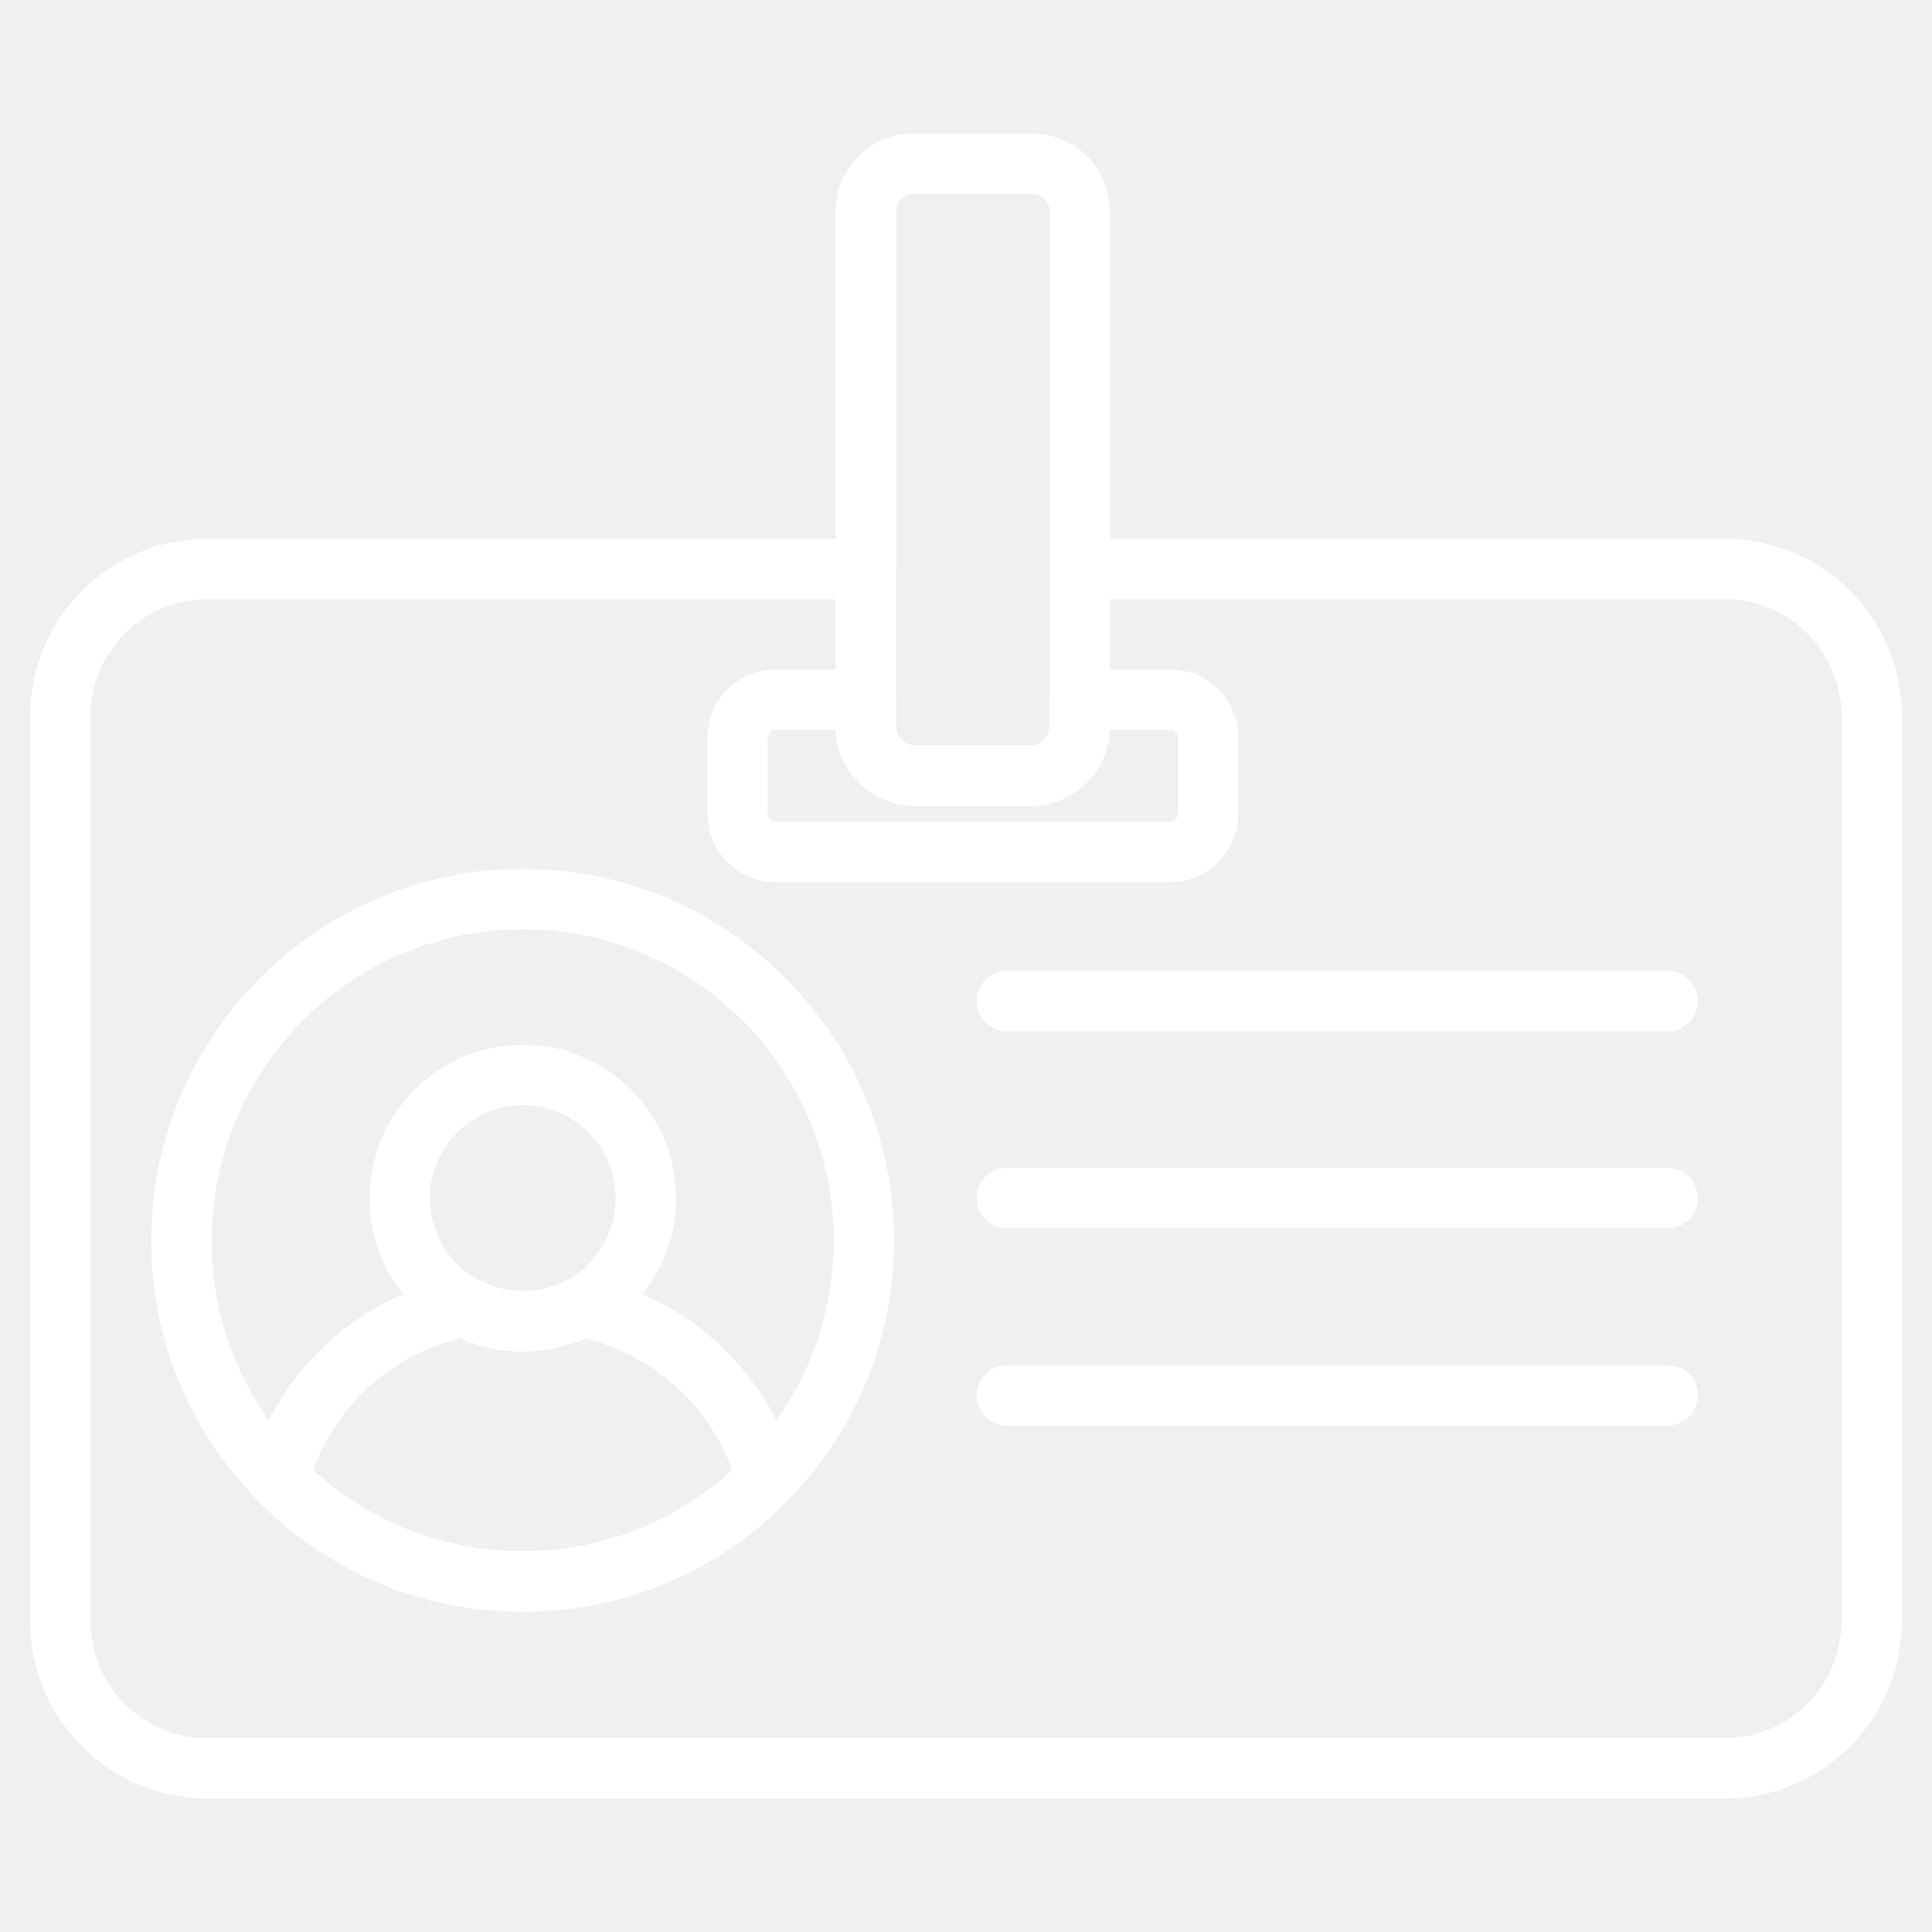
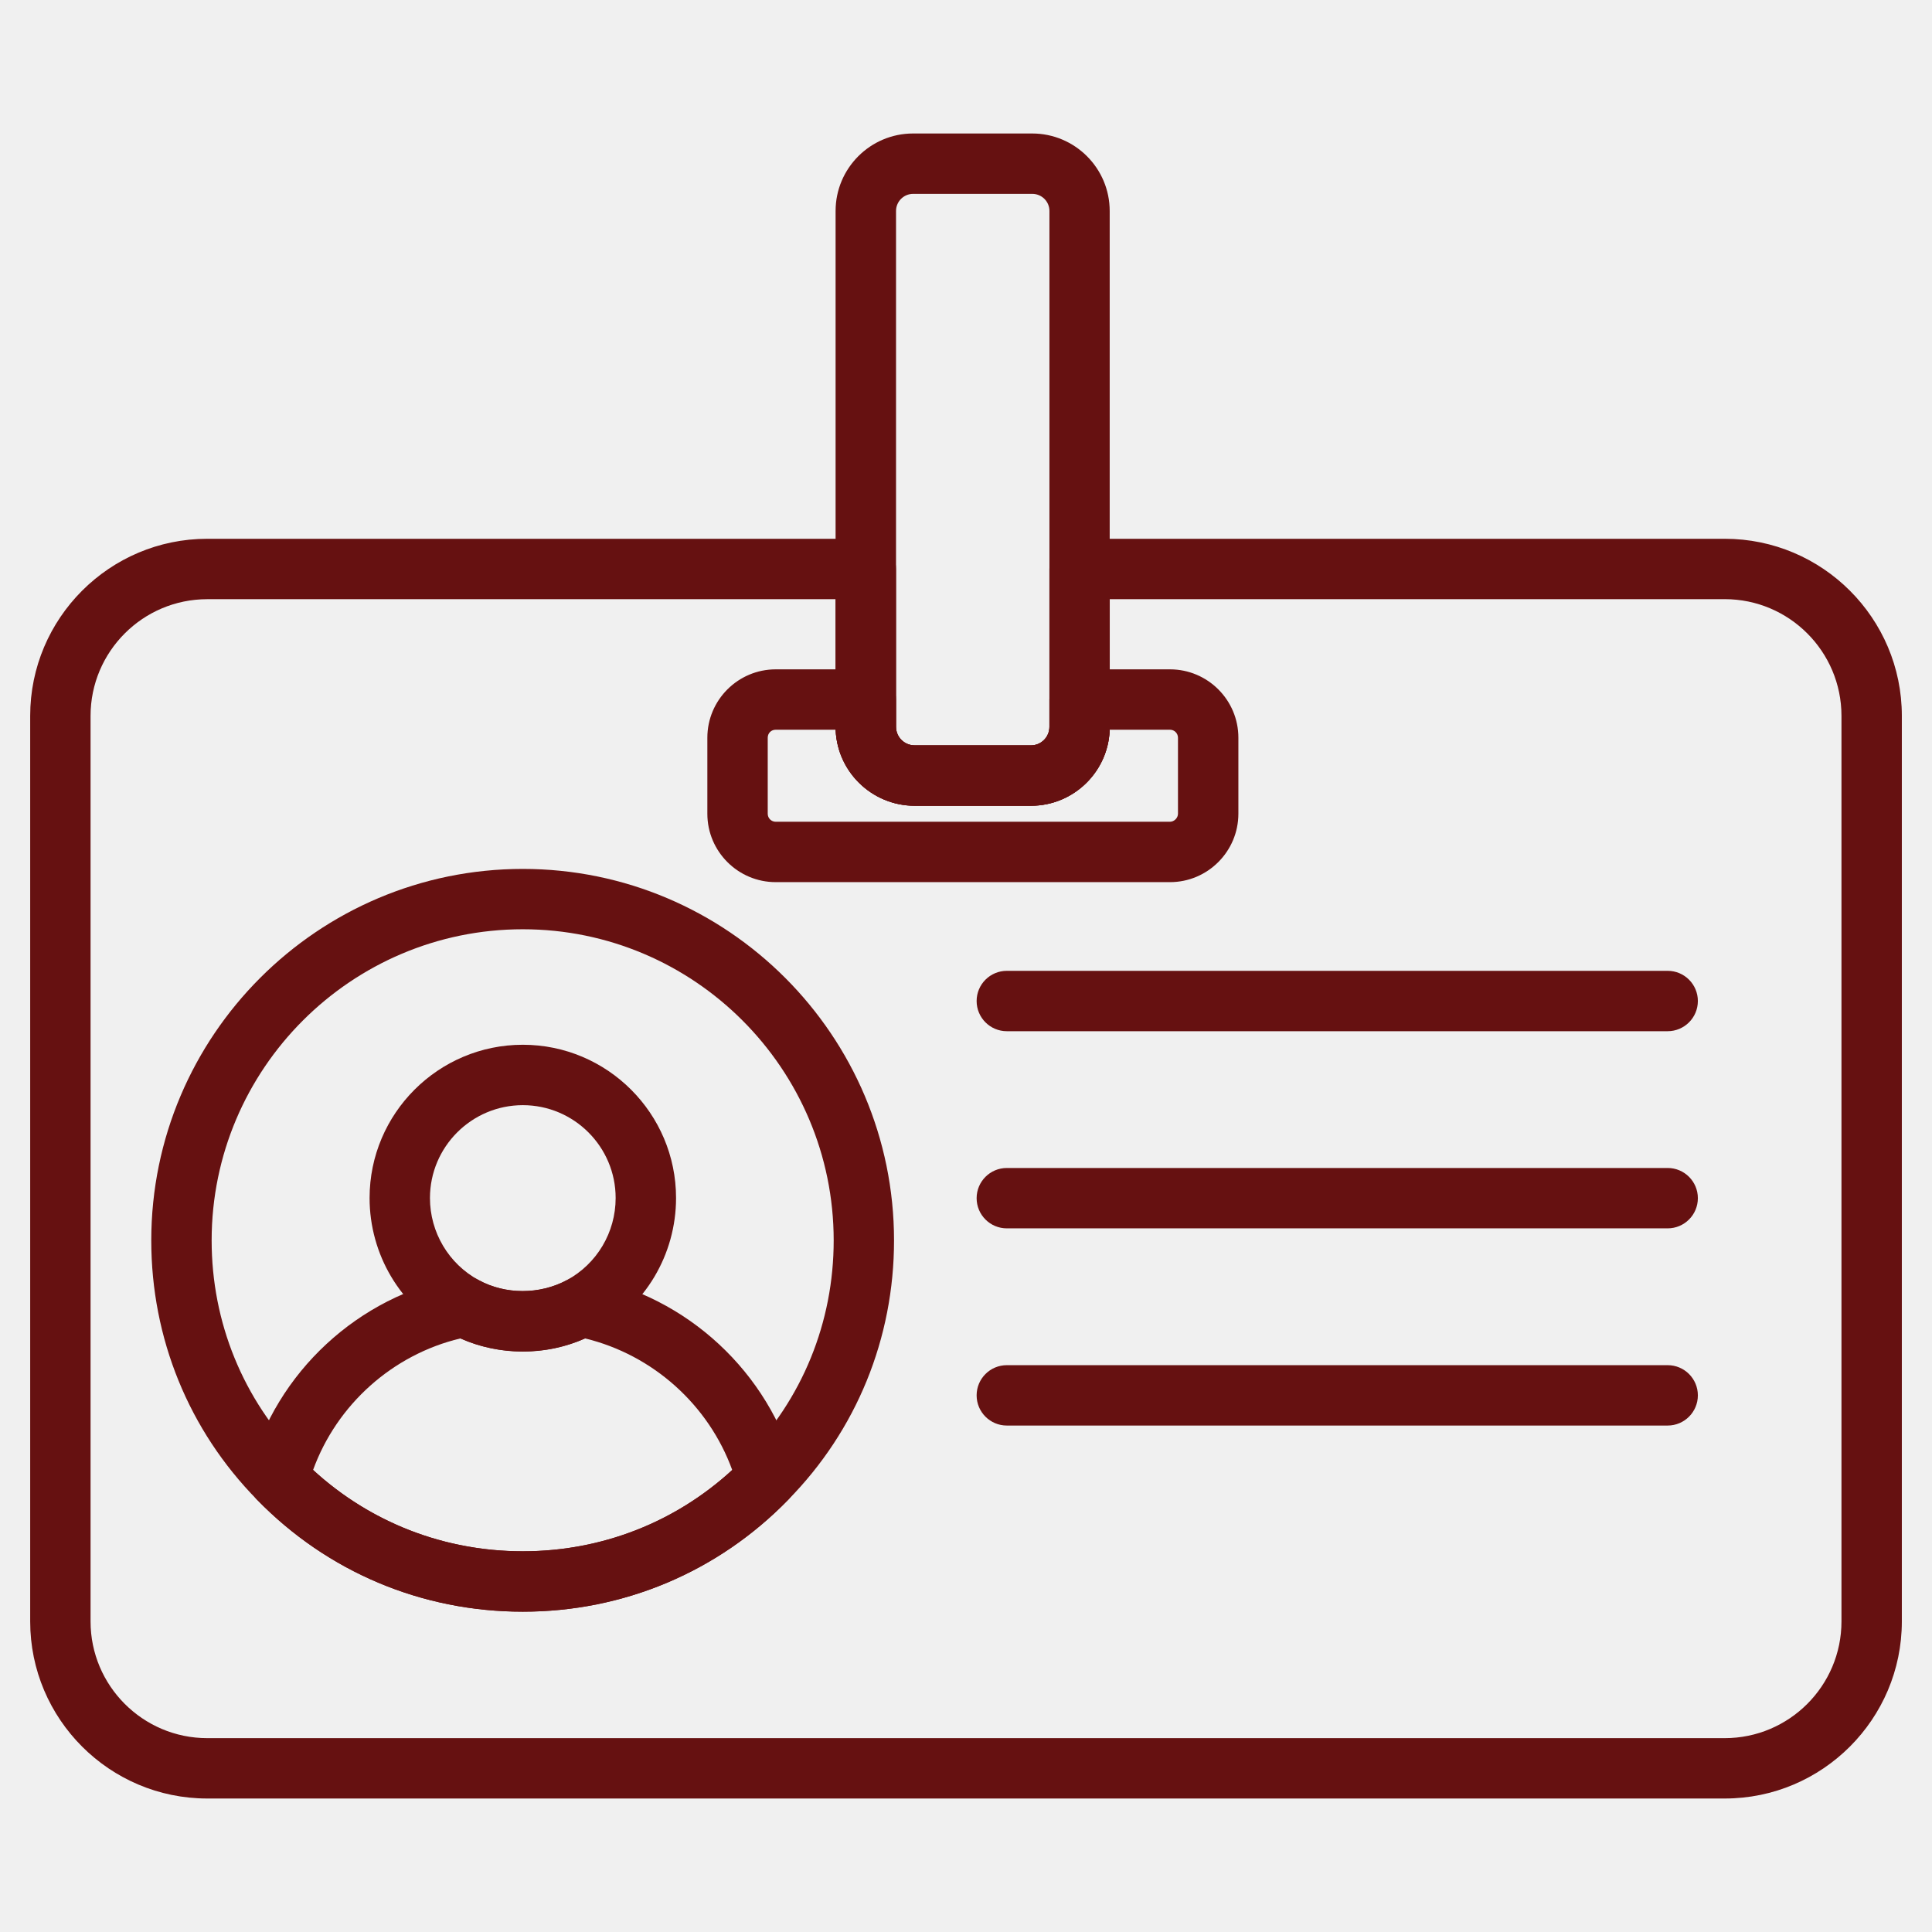
<svg xmlns="http://www.w3.org/2000/svg" version="1.1" width="512" height="512" x="0" y="0" viewBox="0 0 64 64" style="enable-background:new 0 0 512 512" xml:space="preserve" class="">
  <g>
    <g id="Layer_15">
      <g>
        <g>
-           <path d="m57.135 59.578h-50.27c-3.234 0-5.865-2.631-5.865-5.865v-30c0-3.234 2.631-5.865 5.865-5.865h21.816c.552 0 1 .448 1 1v5.232c0 .342.273.611.622.611h3.849c.337 0 .611-.274.611-.611v-5.232c0-.552.448-1 1-1h21.373c3.234 0 5.865 2.631 5.865 5.865v30c-.001 3.234-2.632 5.865-5.866 5.865zm-50.27-39.729c-2.131 0-3.865 1.734-3.865 3.864v30c0 2.131 1.734 3.865 3.865 3.865h50.271c2.131 0 3.865-1.734 3.865-3.865v-30c0-2.131-1.734-3.865-3.865-3.865h-20.374v4.232c0 1.439-1.171 2.611-2.611 2.611h-3.849c-1.445 0-2.622-1.171-2.622-2.611v-4.232h-20.815z" fill="#ffffff" data-original="#000000" class="" />
+           <path d="m57.135 59.578h-50.27c-3.234 0-5.865-2.631-5.865-5.865v-30c0-3.234 2.631-5.865 5.865-5.865h21.816c.552 0 1 .448 1 1v5.232c0 .342.273.611.622.611h3.849c.337 0 .611-.274.611-.611v-5.232c0-.552.448-1 1-1h21.373c3.234 0 5.865 2.631 5.865 5.865v30c-.001 3.234-2.632 5.865-5.866 5.865zm-50.27-39.729c-2.131 0-3.865 1.734-3.865 3.864v30c0 2.131 1.734 3.865 3.865 3.865h50.271c2.131 0 3.865-1.734 3.865-3.865v-30c0-2.131-1.734-3.865-3.865-3.865h-20.374v4.232c0 1.439-1.171 2.611-2.611 2.611h-3.849c-1.445 0-2.622-1.171-2.622-2.611v-4.232h-20.815z" fill="#661111" data-original="#000000" class="" />
        </g>
        <g>
-           <path d="m17.319 44.772c-.852 0-1.687-.211-2.415-.609-1.64-.89-2.661-2.606-2.661-4.478 0-2.799 2.277-5.076 5.076-5.076s5.076 2.277 5.076 5.076c0 1.872-1.021 3.588-2.664 4.479-.752.405-1.563.608-2.412.608zm0-8.162c-1.696 0-3.076 1.38-3.076 3.076 0 1.137.62 2.18 1.617 2.721.876.479 2.012.487 2.92-.002.994-.539 1.614-1.582 1.614-2.719.001-1.696-1.379-3.076-3.075-3.076z" fill="#ffffff" data-original="#000000" class="" />
+           <path d="m17.319 44.772c-.852 0-1.687-.211-2.415-.609-1.64-.89-2.661-2.606-2.661-4.478 0-2.799 2.277-5.076 5.076-5.076s5.076 2.277 5.076 5.076c0 1.872-1.021 3.588-2.664 4.479-.752.405-1.563.608-2.412.608zm0-8.162c-1.696 0-3.076 1.38-3.076 3.076 0 1.137.62 2.18 1.617 2.721.876.479 2.012.487 2.92-.002.994-.539 1.614-1.582 1.614-2.719.001-1.696-1.379-3.076-3.075-3.076z" fill="#661111" data-original="#000000" class="" />
        </g>
        <g>
-           <path d="m17.319 53.389c-3.347 0-6.473-1.317-8.803-3.708-2.259-2.295-3.505-5.347-3.505-8.589 0-6.787 5.521-12.308 12.308-12.308 6.781 0 12.297 5.521 12.297 12.308 0 3.242-1.246 6.294-3.509 8.593-2.325 2.387-5.448 3.704-8.788 3.704zm0-22.606c-5.684 0-10.308 4.624-10.308 10.308 0 2.714 1.042 5.268 2.935 7.19 1.954 2.005 4.571 3.107 7.374 3.107 2.796 0 5.41-1.102 7.359-3.104 1.896-1.926 2.938-4.48 2.938-7.194-.001-5.683-4.62-10.307-10.298-10.307z" fill="#ffffff" data-original="#000000" class="" />
+           <path d="m17.319 53.389c-3.347 0-6.473-1.317-8.803-3.708-2.259-2.295-3.505-5.347-3.505-8.589 0-6.787 5.521-12.308 12.308-12.308 6.781 0 12.297 5.521 12.297 12.308 0 3.242-1.246 6.294-3.509 8.593-2.325 2.387-5.448 3.704-8.788 3.704zm0-22.606c-5.684 0-10.308 4.624-10.308 10.308 0 2.714 1.042 5.268 2.935 7.19 1.954 2.005 4.571 3.107 7.374 3.107 2.796 0 5.41-1.102 7.359-3.104 1.896-1.926 2.938-4.48 2.938-7.194-.001-5.683-4.62-10.307-10.298-10.307z" fill="#661111" data-original="#000000" class="" />
        </g>
        <g>
-           <path d="m17.319 53.389c-3.347 0-6.473-1.317-8.803-3.708-.247-.253-.341-.617-.249-.958.882-3.273 3.604-5.793 6.932-6.42.228-.042.462-.005.665.105.87.476 2.008.485 2.917-.003.202-.109.436-.146.662-.101 3.323.638 6.038 3.158 6.917 6.419.092.341-.002.705-.249.958-2.329 2.391-5.452 3.708-8.792 3.708zm-6.948-4.694c1.898 1.742 4.343 2.694 6.948 2.694 2.599 0 5.04-.952 6.937-2.693-.784-2.159-2.629-3.816-4.875-4.359-1.297.579-2.844.574-4.129 0-2.247.535-4.095 2.192-4.881 4.358z" fill="#ffffff" data-original="#000000" class="" />
+           <path d="m17.319 53.389c-3.347 0-6.473-1.317-8.803-3.708-.247-.253-.341-.617-.249-.958.882-3.273 3.604-5.793 6.932-6.42.228-.042.462-.005.665.105.87.476 2.008.485 2.917-.003.202-.109.436-.146.662-.101 3.323.638 6.038 3.158 6.917 6.419.092.341-.002.705-.249.958-2.329 2.391-5.452 3.708-8.792 3.708zm-6.948-4.694c1.898 1.742 4.343 2.694 6.948 2.694 2.599 0 5.04-.952 6.937-2.693-.784-2.159-2.629-3.816-4.875-4.359-1.297.579-2.844.574-4.129 0-2.247.535-4.095 2.192-4.881 4.358z" fill="#661111" data-original="#000000" class="" />
        </g>
        <g>
          <g>
-             <path d="m55.243 34.16h-21.891c-.552 0-1-.448-1-1s.448-1 1-1h21.892c.552 0 1 .448 1 1s-.449 1-1.001 1z" fill="#ffffff" data-original="#000000" class="" />
+             <path d="m55.243 34.16h-21.891c-.552 0-1-.448-1-1s.448-1 1-1h21.892c.552 0 1 .448 1 1s-.449 1-1.001 1z" fill="#661111" data-original="#000000" class="" />
          </g>
          <g>
-             <path d="m55.243 40.691h-21.891c-.552 0-1-.448-1-1s.448-1 1-1h21.892c.552 0 1 .448 1 1s-.449 1-1.001 1z" fill="#ffffff" data-original="#000000" class="" />
+             <path d="m55.243 40.691h-21.891c-.552 0-1-.448-1-1s.448-1 1-1h21.892c.552 0 1 .448 1 1s-.449 1-1.001 1z" fill="#661111" data-original="#000000" class="" />
          </g>
          <g>
-             <path d="m55.243 47.223h-21.891c-.552 0-1-.448-1-1s.448-1 1-1h21.892c.552 0 1 .448 1 1s-.449 1-1.001 1z" fill="#ffffff" data-original="#000000" class="" />
+             <path d="m55.243 47.223h-21.891c-.552 0-1-.448-1-1s.448-1 1-1h21.892c.552 0 1 .448 1 1s-.449 1-1.001 1z" fill="#661111" data-original="#000000" class="" />
          </g>
        </g>
        <g>
-           <path d="m38.757 29.222h-13.06c-1.249 0-2.265-1.016-2.265-2.265v-2.519c0-1.249 1.016-2.265 2.265-2.265h2.984c.552 0 1 .448 1 1v.908c0 .343.273.611.622.611h3.849c.337 0 .611-.274.611-.611v-.908c0-.552.448-1 1-1h2.995c1.249 0 2.265 1.016 2.265 2.265v2.519c-.002 1.249-1.018 2.265-2.266 2.265zm-13.06-5.049c-.151 0-.265.114-.265.265v2.519c0 .146.119.265.265.265h13.06c.139 0 .265-.126.265-.265v-2.519c0-.146-.119-.265-.265-.265h-1.996c-.049 1.397-1.201 2.519-2.609 2.519h-3.849c-1.415 0-2.571-1.122-2.62-2.519z" fill="#ffffff" data-original="#000000" class="" />
+           <path d="m38.757 29.222h-13.06c-1.249 0-2.265-1.016-2.265-2.265v-2.519c0-1.249 1.016-2.265 2.265-2.265h2.984c.552 0 1 .448 1 1v.908c0 .343.273.611.622.611h3.849c.337 0 .611-.274.611-.611v-.908c0-.552.448-1 1-1h2.995c1.249 0 2.265 1.016 2.265 2.265v2.519c-.002 1.249-1.018 2.265-2.266 2.265zm-13.06-5.049c-.151 0-.265.114-.265.265v2.519c0 .146.119.265.265.265h13.06c.139 0 .265-.126.265-.265v-2.519c0-.146-.119-.265-.265-.265h-1.996c-.049 1.397-1.201 2.519-2.609 2.519h-3.849c-1.415 0-2.571-1.122-2.62-2.519z" fill="#661111" data-original="#000000" class="" />
        </g>
        <g>
-           <path d="m34.151 26.692h-3.849c-1.445 0-2.622-1.176-2.622-2.622v-17.081c0-1.416 1.152-2.567 2.567-2.567h3.946c1.416 0 2.567 1.152 2.567 2.567v17.092c.002 1.44-1.169 2.611-2.609 2.611zm-3.902-20.27c-.313 0-.567.254-.567.567v17.081c0 .343.279.622.622.622h3.849c.337 0 .611-.274.611-.611v-17.092c0-.313-.254-.567-.567-.567z" fill="#ffffff" data-original="#000000" class="" />
+           <path d="m34.151 26.692h-3.849c-1.445 0-2.622-1.176-2.622-2.622v-17.081c0-1.416 1.152-2.567 2.567-2.567h3.946c1.416 0 2.567 1.152 2.567 2.567v17.092c.002 1.44-1.169 2.611-2.609 2.611zm-3.902-20.27c-.313 0-.567.254-.567.567v17.081c0 .343.279.622.622.622h3.849c.337 0 .611-.274.611-.611v-17.092c0-.313-.254-.567-.567-.567z" fill="#661111" data-original="#000000" class="" />
        </g>
      </g>
    </g>
  </g>
</svg>
